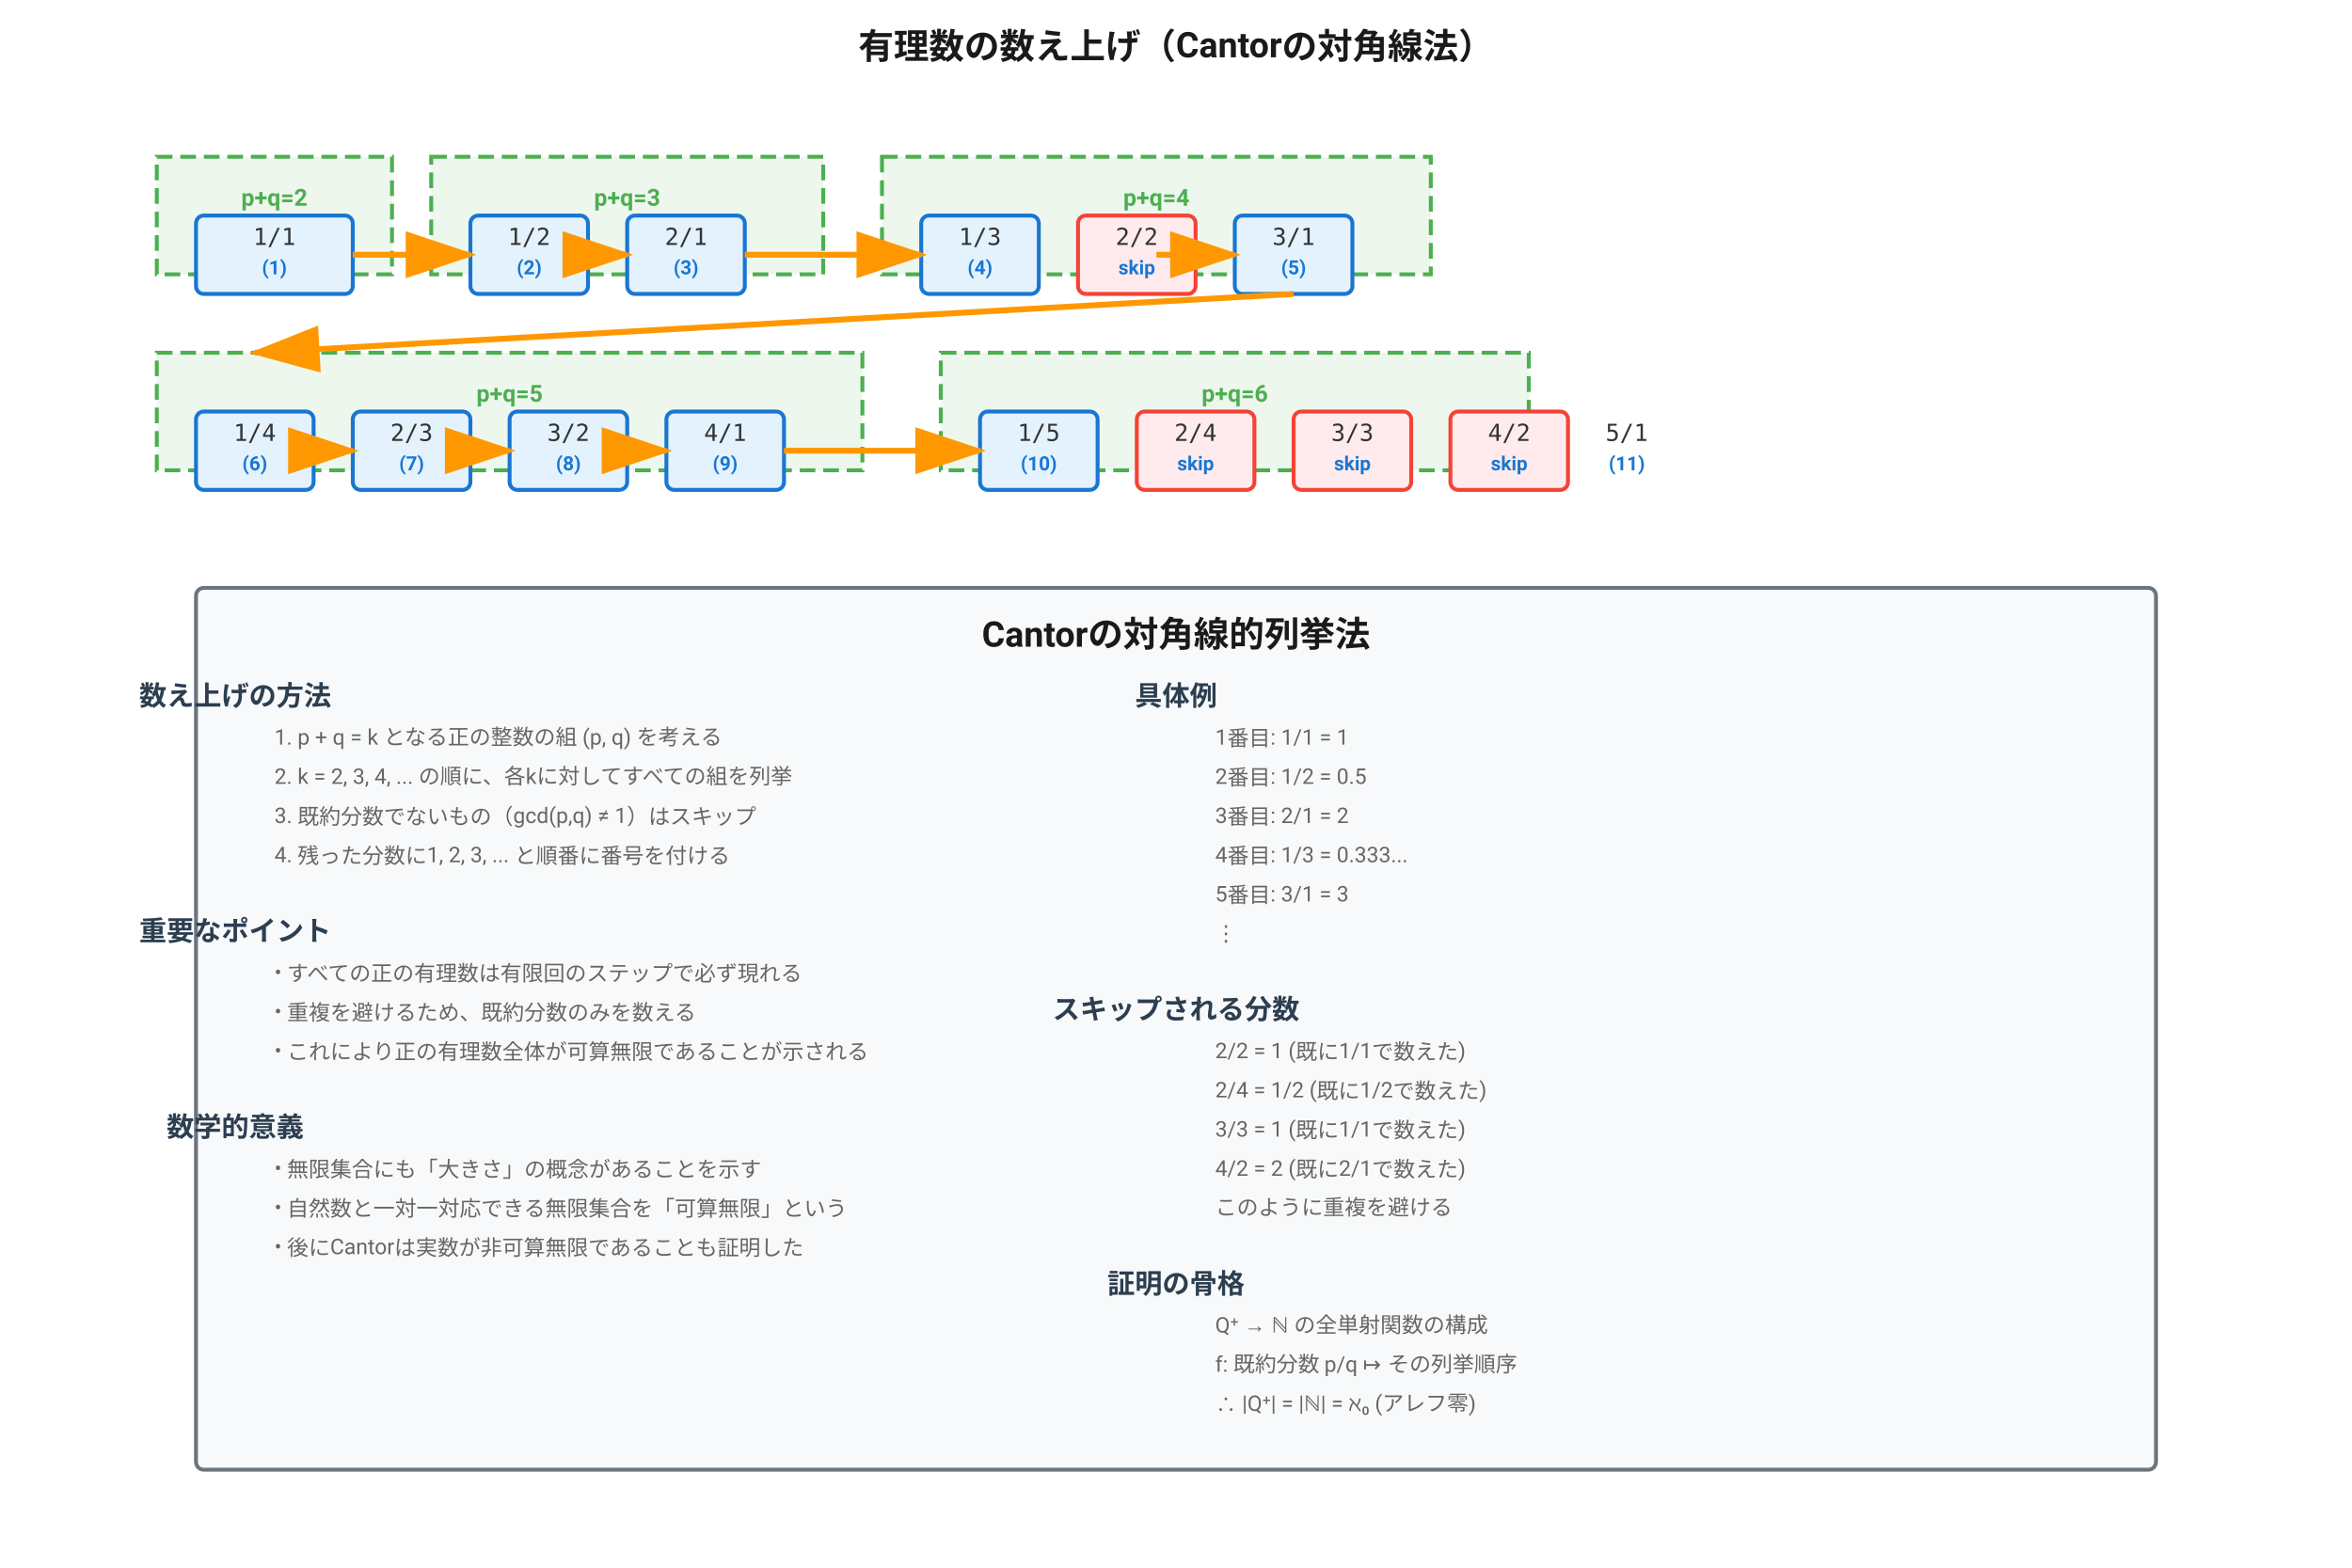
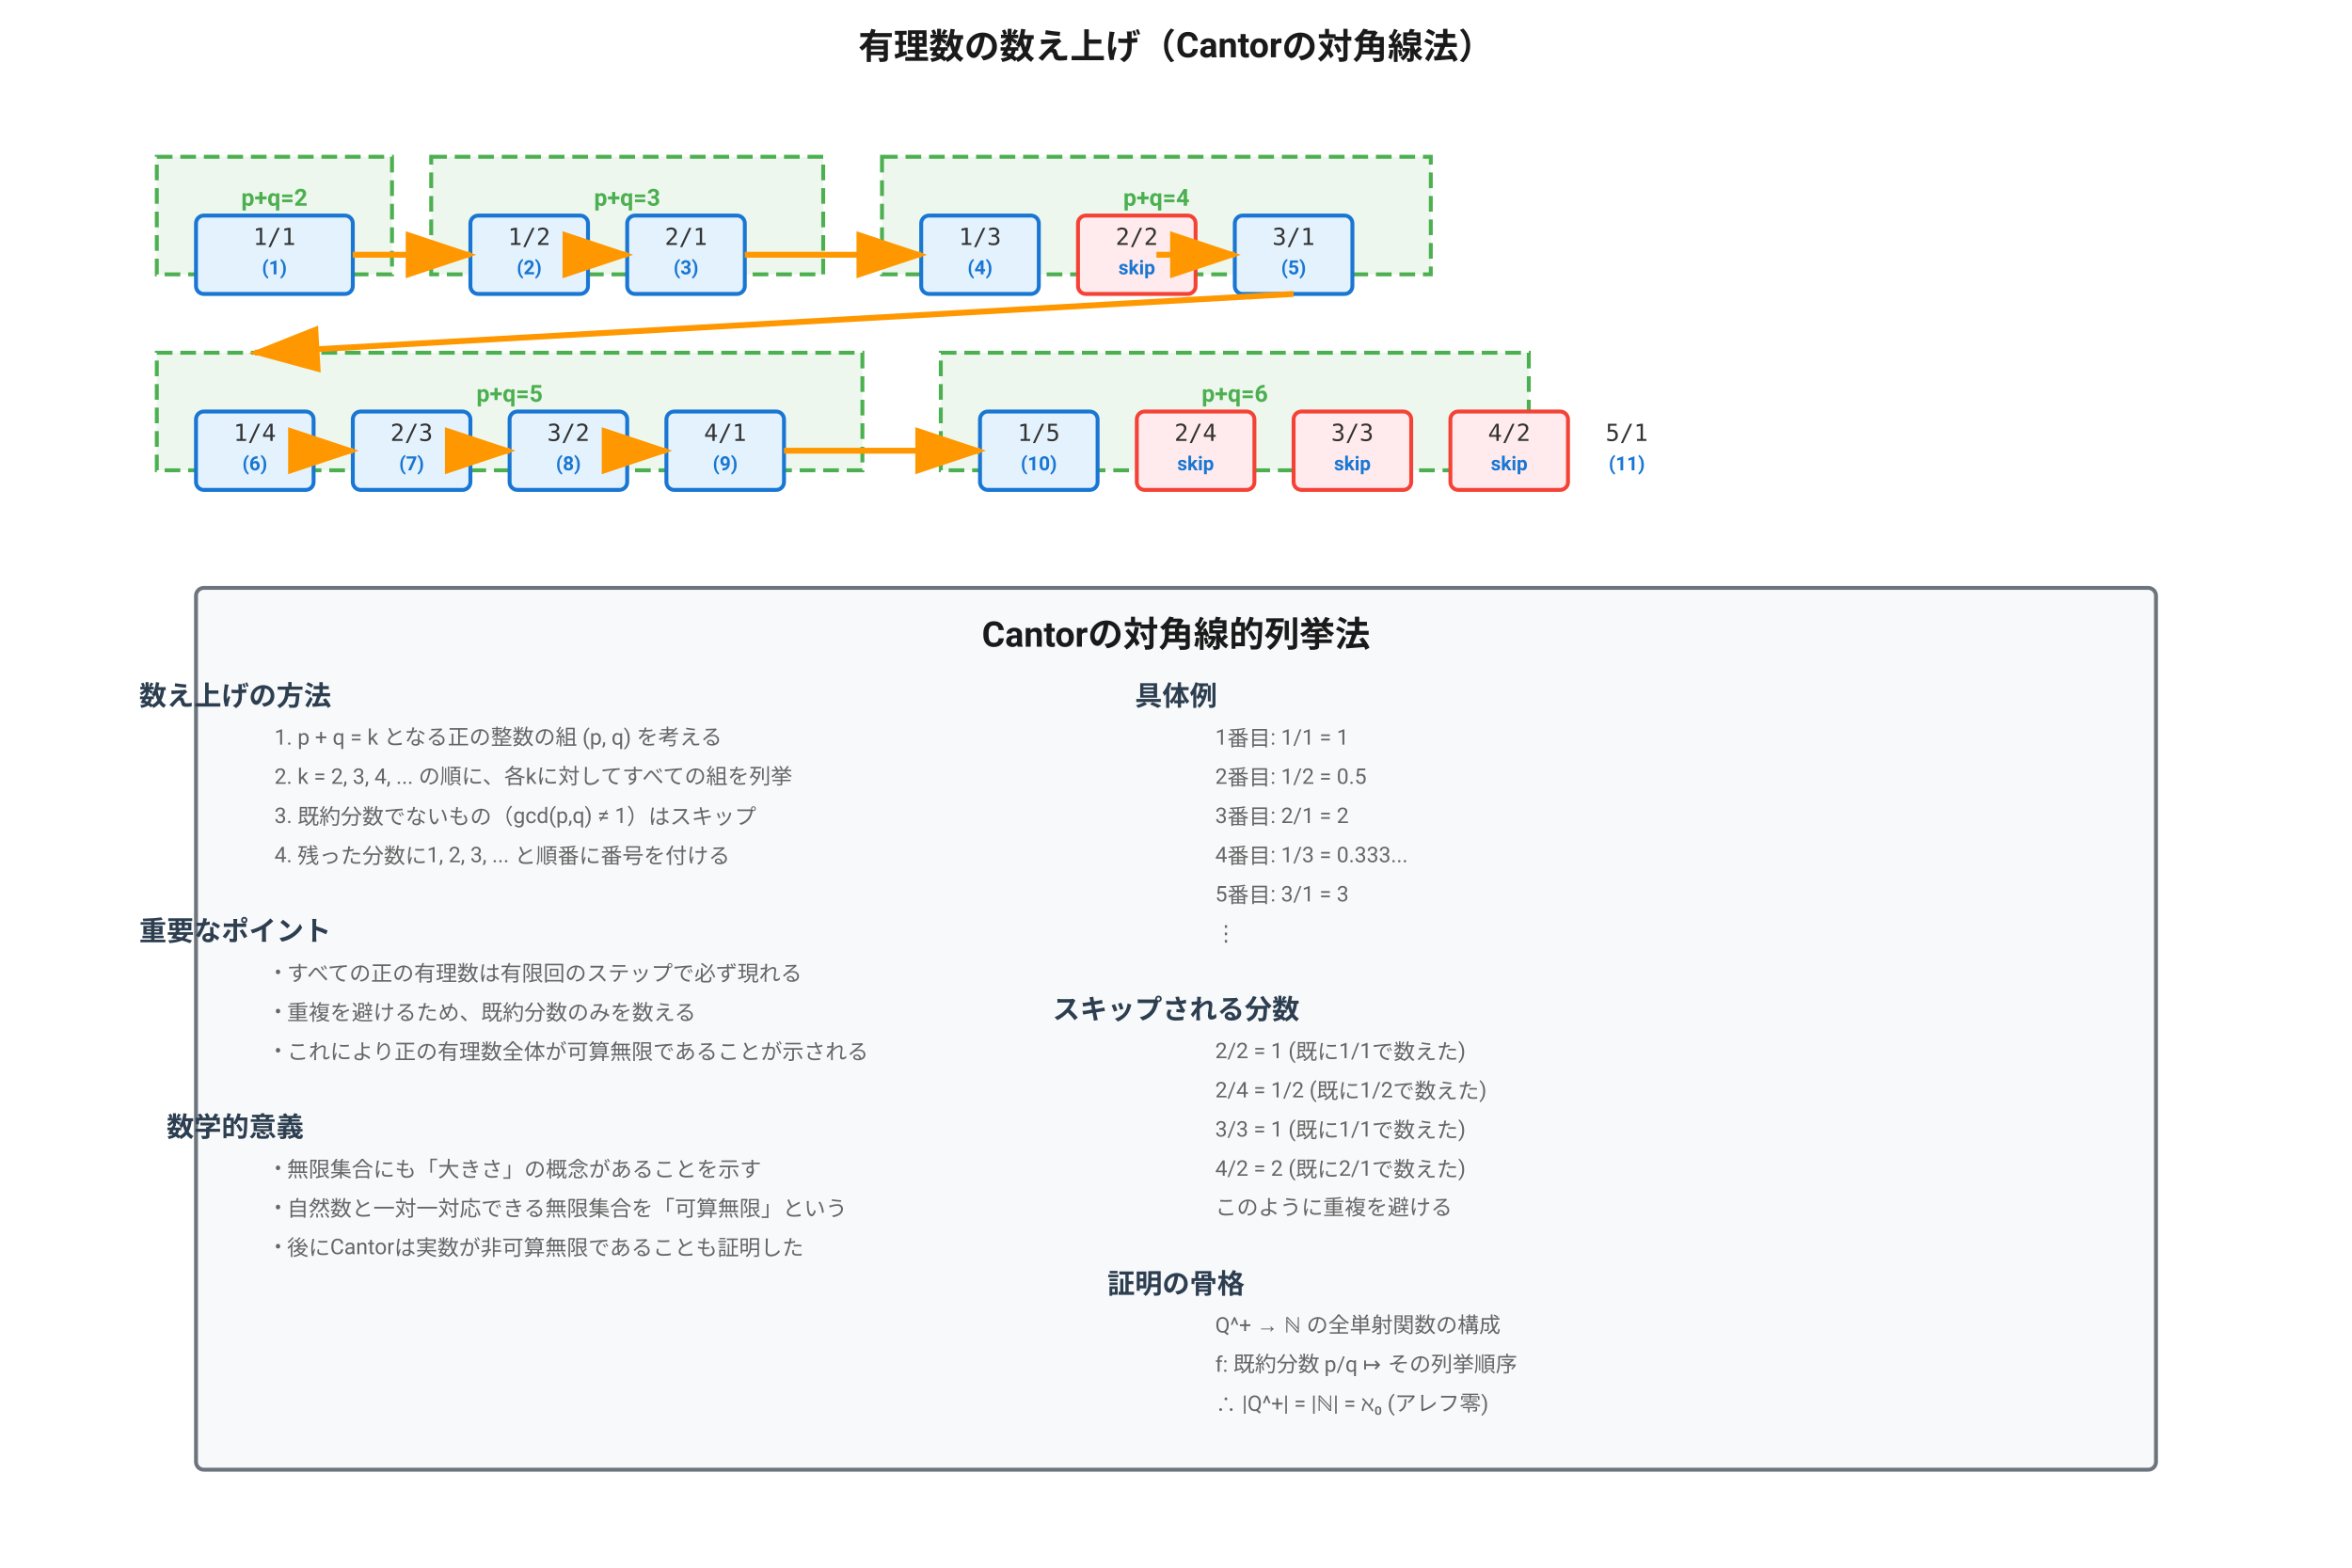
<svg xmlns="http://www.w3.org/2000/svg" viewBox="0 0 1200 800">
  <defs>
    <style>
      .fraction-box { fill: #e3f2fd; stroke: #1976d2; stroke-width: 2px; rx: 4px; }
      .sum-group { fill: rgba(76, 175, 80, 0.1); stroke: #4caf50; stroke-width: 2px; stroke-dasharray: 8,4; }
      .skip-box { fill: #ffebee; stroke: #f44336; stroke-width: 2px; rx: 4px; }
      .path-arrow { stroke: #ff9800; stroke-width: 3px; fill: none; marker-end: url(#path-arrowhead); }
      
      .title { 
        font-family: -apple-system, BlinkMacSystemFont, 'Segoe UI', Roboto, 'Helvetica Neue', Arial, 'Noto Sans', sans-serif, 'Apple Color Emoji', 'Segoe UI Emoji', 'Segoe UI Symbol', 'Noto Color Emoji';
        font-size: 18px; 
        font-weight: 600; 
        text-anchor: middle; 
        fill: #1a1a1a;
      }
      
      .subtitle { 
        font-family: -apple-system, BlinkMacSystemFont, 'Segoe UI', Roboto, 'Helvetica Neue', Arial, 'Noto Sans', sans-serif, 'Apple Color Emoji', 'Segoe UI Emoji', 'Segoe UI Symbol', 'Noto Color Emoji';
        font-size: 14px; 
        font-weight: 600; 
        text-anchor: middle; 
        fill: #2c3e50;
      }
      
      .fraction-text { 
        font-family: 'Monaco', 'Menlo', 'Ubuntu Mono', 'Consolas', 'source-code-pro', monospace;
        font-size: 12px; 
        font-weight: 500; 
        text-anchor: middle; 
        fill: #333;
      }
      
      .order-text { 
        font-family: -apple-system, BlinkMacSystemFont, 'Segoe UI', Roboto, 'Helvetica Neue', Arial, 'Noto Sans', sans-serif, 'Apple Color Emoji', 'Segoe UI Emoji', 'Segoe UI Symbol', 'Noto Color Emoji';
        font-size: 10px; 
        font-weight: 600; 
        text-anchor: middle; 
        fill: #1976d2;
      }
      
      .description { 
        font-family: -apple-system, BlinkMacSystemFont, 'Segoe UI', Roboto, 'Helvetica Neue', Arial, 'Noto Sans', sans-serif, 'Apple Color Emoji', 'Segoe UI Emoji', 'Segoe UI Symbol', 'Noto Color Emoji';
        font-size: 11px; 
        font-weight: 400; 
        text-anchor: start; 
        fill: #666;
      }
      
      .sum-label { 
        font-family: -apple-system, BlinkMacSystemFont, 'Segoe UI', Roboto, 'Helvetica Neue', Arial, 'Noto Sans', sans-serif, 'Apple Color Emoji', 'Segoe UI Emoji', 'Segoe UI Symbol', 'Noto Color Emoji';
        font-size: 12px; 
        font-weight: 600; 
        text-anchor: middle; 
        fill: #4caf50;
      }
    </style>
    <marker id="path-arrowhead" markerWidth="12" markerHeight="8" refX="11" refY="4" orient="auto">
      <polygon points="0 0, 12 4, 0 8" fill="#ff9800" />
    </marker>
  </defs>
  <text x="600" y="30" class="title">有理数の数え上げ（Cantorの対角線法）</text>
  <g id="sum-2">
    <rect x="80" y="80" width="120" height="60" class="sum-group" />
    <text x="140" y="105" class="sum-label">p+q=2</text>
    <rect x="100" y="110" width="80" height="40" class="fraction-box" />
    <text x="140" y="125" class="fraction-text">1/1</text>
    <text x="140" y="140" class="order-text">(1)</text>
  </g>
  <g id="sum-3">
    <rect x="220" y="80" width="200" height="60" class="sum-group" />
    <text x="320" y="105" class="sum-label">p+q=3</text>
    <rect x="240" y="110" width="60" height="40" class="fraction-box" />
    <text x="270" y="125" class="fraction-text">1/2</text>
    <text x="270" y="140" class="order-text">(2)</text>
    <rect x="320" y="110" width="60" height="40" class="fraction-box" />
    <text x="350" y="125" class="fraction-text">2/1</text>
    <text x="350" y="140" class="order-text">(3)</text>
  </g>
  <g id="sum-4">
    <rect x="450" y="80" width="280" height="60" class="sum-group" />
    <text x="590" y="105" class="sum-label">p+q=4</text>
    <rect x="470" y="110" width="60" height="40" class="fraction-box" />
    <text x="500" y="125" class="fraction-text">1/3</text>
    <text x="500" y="140" class="order-text">(4)</text>
    <rect x="550" y="110" width="60" height="40" class="skip-box" />
    <text x="580" y="125" class="fraction-text">2/2</text>
    <text x="580" y="140" class="order-text">skip</text>
    <rect x="630" y="110" width="60" height="40" class="fraction-box" />
    <text x="660" y="125" class="fraction-text">3/1</text>
    <text x="660" y="140" class="order-text">(5)</text>
  </g>
  <g id="sum-5">
    <rect x="80" y="180" width="360" height="60" class="sum-group" />
    <text x="260" y="205" class="sum-label">p+q=5</text>
    <rect x="100" y="210" width="60" height="40" class="fraction-box" />
    <text x="130" y="225" class="fraction-text">1/4</text>
    <text x="130" y="240" class="order-text">(6)</text>
    <rect x="180" y="210" width="60" height="40" class="fraction-box" />
    <text x="210" y="225" class="fraction-text">2/3</text>
    <text x="210" y="240" class="order-text">(7)</text>
    <rect x="260" y="210" width="60" height="40" class="fraction-box" />
    <text x="290" y="225" class="fraction-text">3/2</text>
    <text x="290" y="240" class="order-text">(8)</text>
    <rect x="340" y="210" width="60" height="40" class="fraction-box" />
    <text x="370" y="225" class="fraction-text">4/1</text>
    <text x="370" y="240" class="order-text">(9)</text>
  </g>
  <g id="sum-6">
    <rect x="480" y="180" width="300" height="60" class="sum-group" />
    <text x="630" y="205" class="sum-label">p+q=6</text>
    <rect x="500" y="210" width="60" height="40" class="fraction-box" />
    <text x="530" y="225" class="fraction-text">1/5</text>
    <text x="530" y="240" class="order-text">(10)</text>
    <rect x="580" y="210" width="60" height="40" class="skip-box" />
    <text x="610" y="225" class="fraction-text">2/4</text>
    <text x="610" y="240" class="order-text">skip</text>
    <rect x="660" y="210" width="60" height="40" class="skip-box" />
    <text x="690" y="225" class="fraction-text">3/3</text>
    <text x="690" y="240" class="order-text">skip</text>
    <rect x="740" y="210" width="60" height="40" class="skip-box" />
    <text x="770" y="225" class="fraction-text">4/2</text>
    <text x="770" y="240" class="order-text">skip</text>
    <text x="830" y="225" class="fraction-text">5/1</text>
    <text x="830" y="240" class="order-text">(11)</text>
  </g>
  <path d="M 180 130 L 240 130" class="path-arrow" />
  <path d="M 300 130 L 320 130" class="path-arrow" />
  <path d="M 380 130 L 470 130" class="path-arrow" />
  <path d="M 590 130 L 630 130" class="path-arrow" />
  <path d="M 660 150 L 130 180" class="path-arrow" />
  <path d="M 160 230 L 180 230" class="path-arrow" />
  <path d="M 240 230 L 260 230" class="path-arrow" />
  <path d="M 320 230 L 340 230" class="path-arrow" />
  <path d="M 400 230 L 500 230" class="path-arrow" />
  <rect x="100" y="300" width="1000" height="450" style="fill: #f8f9fa; stroke: #6c757d; stroke-width: 2px; rx: 4px;" />
  <text x="600" y="330" class="title">Cantorの対角線的列挙法</text>
  <text x="120" y="360" class="subtitle">数え上げの方法</text>
  <text x="140" y="380" class="description">1. p + q = k となる正の整数の組 (p, q) を考える</text>
  <text x="140" y="400" class="description">2. k = 2, 3, 4, ... の順に、各kに対してすべての組を列挙</text>
  <text x="140" y="420" class="description">3. 既約分数でないもの（gcd(p,q) ≠ 1）はスキップ</text>
  <text x="140" y="440" class="description">4. 残った分数に1, 2, 3, ... と順番に番号を付ける</text>
  <text x="120" y="480" class="subtitle">重要なポイント</text>
  <text x="140" y="500" class="description">• すべての正の有理数は有限回のステップで必ず現れる</text>
  <text x="140" y="520" class="description">• 重複を避けるため、既約分数のみを数える</text>
  <text x="140" y="540" class="description">• これにより正の有理数全体が可算無限であることが示される</text>
  <text x="120" y="580" class="subtitle">数学的意義</text>
  <text x="140" y="600" class="description">• 無限集合にも「大きさ」の概念があることを示す</text>
  <text x="140" y="620" class="description">• 自然数と一対一対応できる無限集合を「可算無限」という</text>
  <text x="140" y="640" class="description">• 後にCantorは実数が非可算無限であることも証明した</text>
  <text x="600" y="360" class="subtitle">具体例</text>
  <text x="620" y="380" class="description">1番目: 1/1 = 1</text>
  <text x="620" y="400" class="description">2番目: 1/2 = 0.5</text>
  <text x="620" y="420" class="description">3番目: 2/1 = 2</text>
  <text x="620" y="440" class="description">4番目: 1/3 = 0.333...</text>
  <text x="620" y="460" class="description">5番目: 3/1 = 3</text>
  <text x="620" y="480" class="description">⋮</text>
  <text x="600" y="520" class="subtitle">スキップされる分数</text>
  <text x="620" y="540" class="description">2/2 = 1 (既に1/1で数えた)</text>
  <text x="620" y="560" class="description">2/4 = 1/2 (既に1/2で数えた)</text>
  <text x="620" y="580" class="description">3/3 = 1 (既に1/1で数えた)</text>
  <text x="620" y="600" class="description">4/2 = 2 (既に2/1で数えた)</text>
  <text x="620" y="620" class="description">このように重複を避ける</text>
  <text x="600" y="660" class="subtitle">証明の骨格</text>
-   <text x="620" y="680" class="description">Q⁺ → ℕ の全単射関数の構成</text>
+   <text x="620" y="680" class="description">Q^+ → ℕ の全単射関数の構成</text>
  <text x="620" y="700" class="description">f: 既約分数 p/q ↦ その列挙順序</text>
-   <text x="620" y="720" class="description">∴ |Q⁺| = |ℕ| = ℵ₀ (アレフ零)</text>
+   <text x="620" y="720" class="description">∴ |Q^+| = |ℕ| = ℵ₀ (アレフ零)</text>
</svg>
